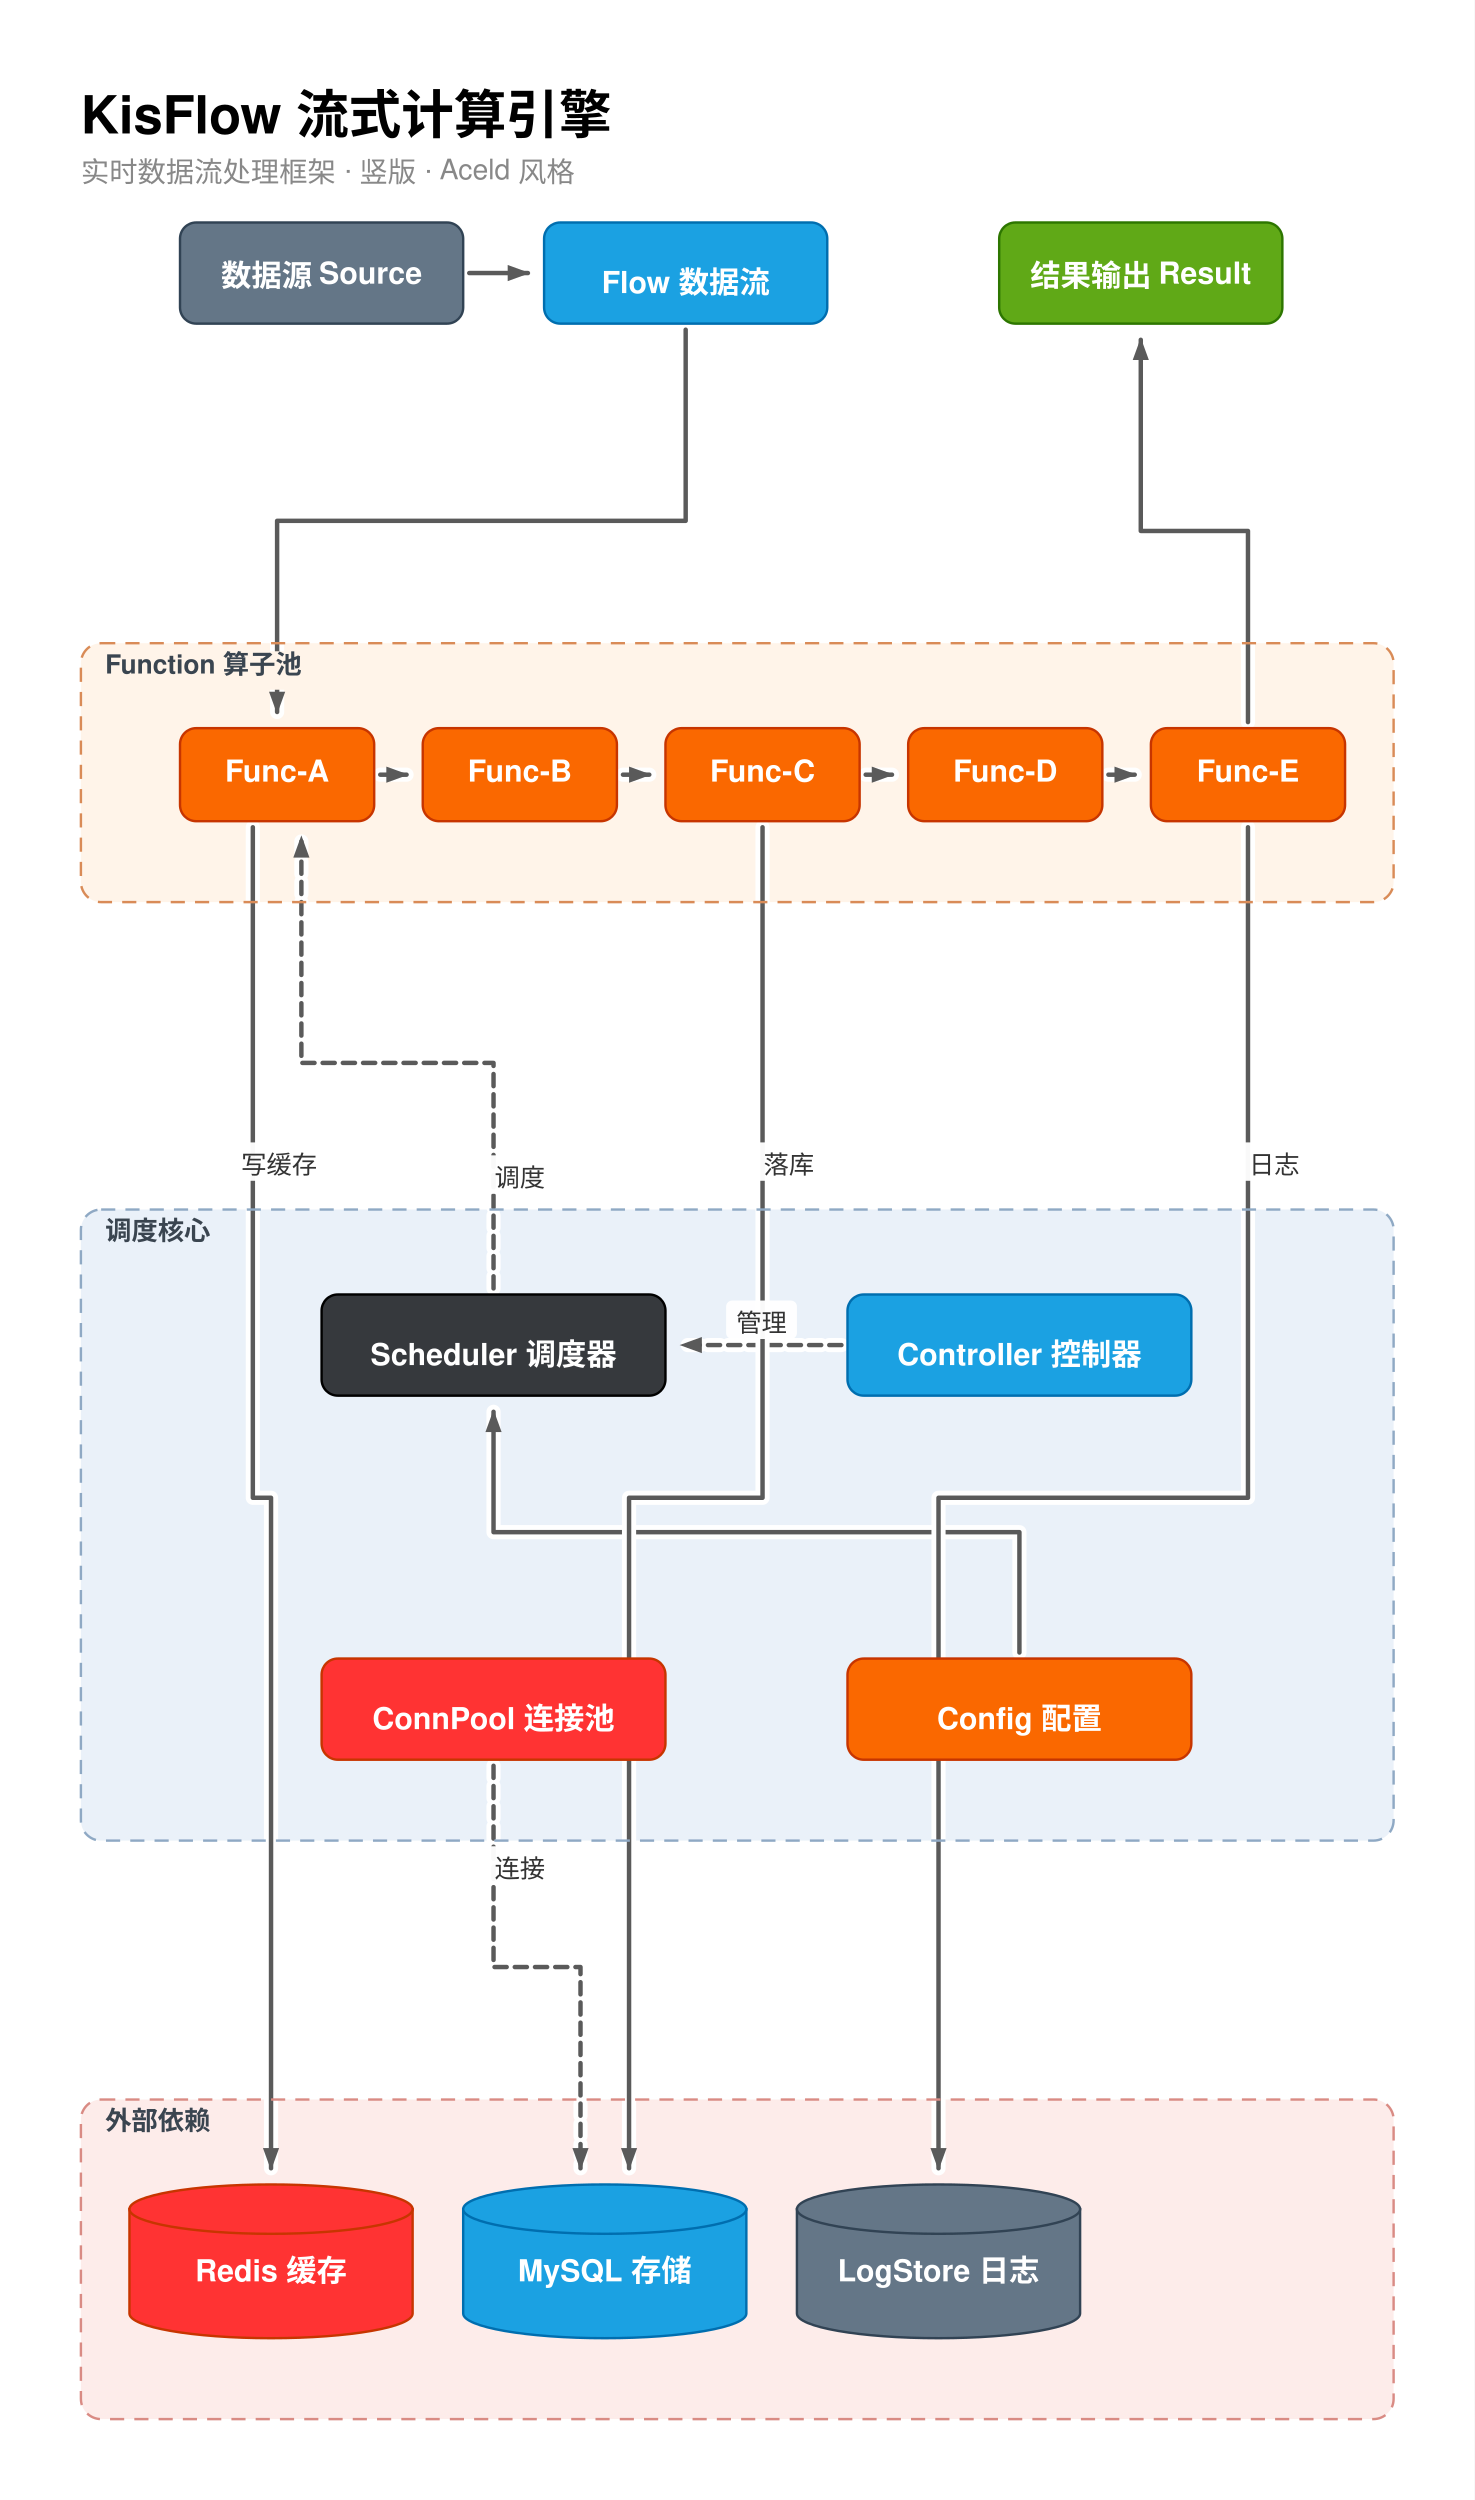
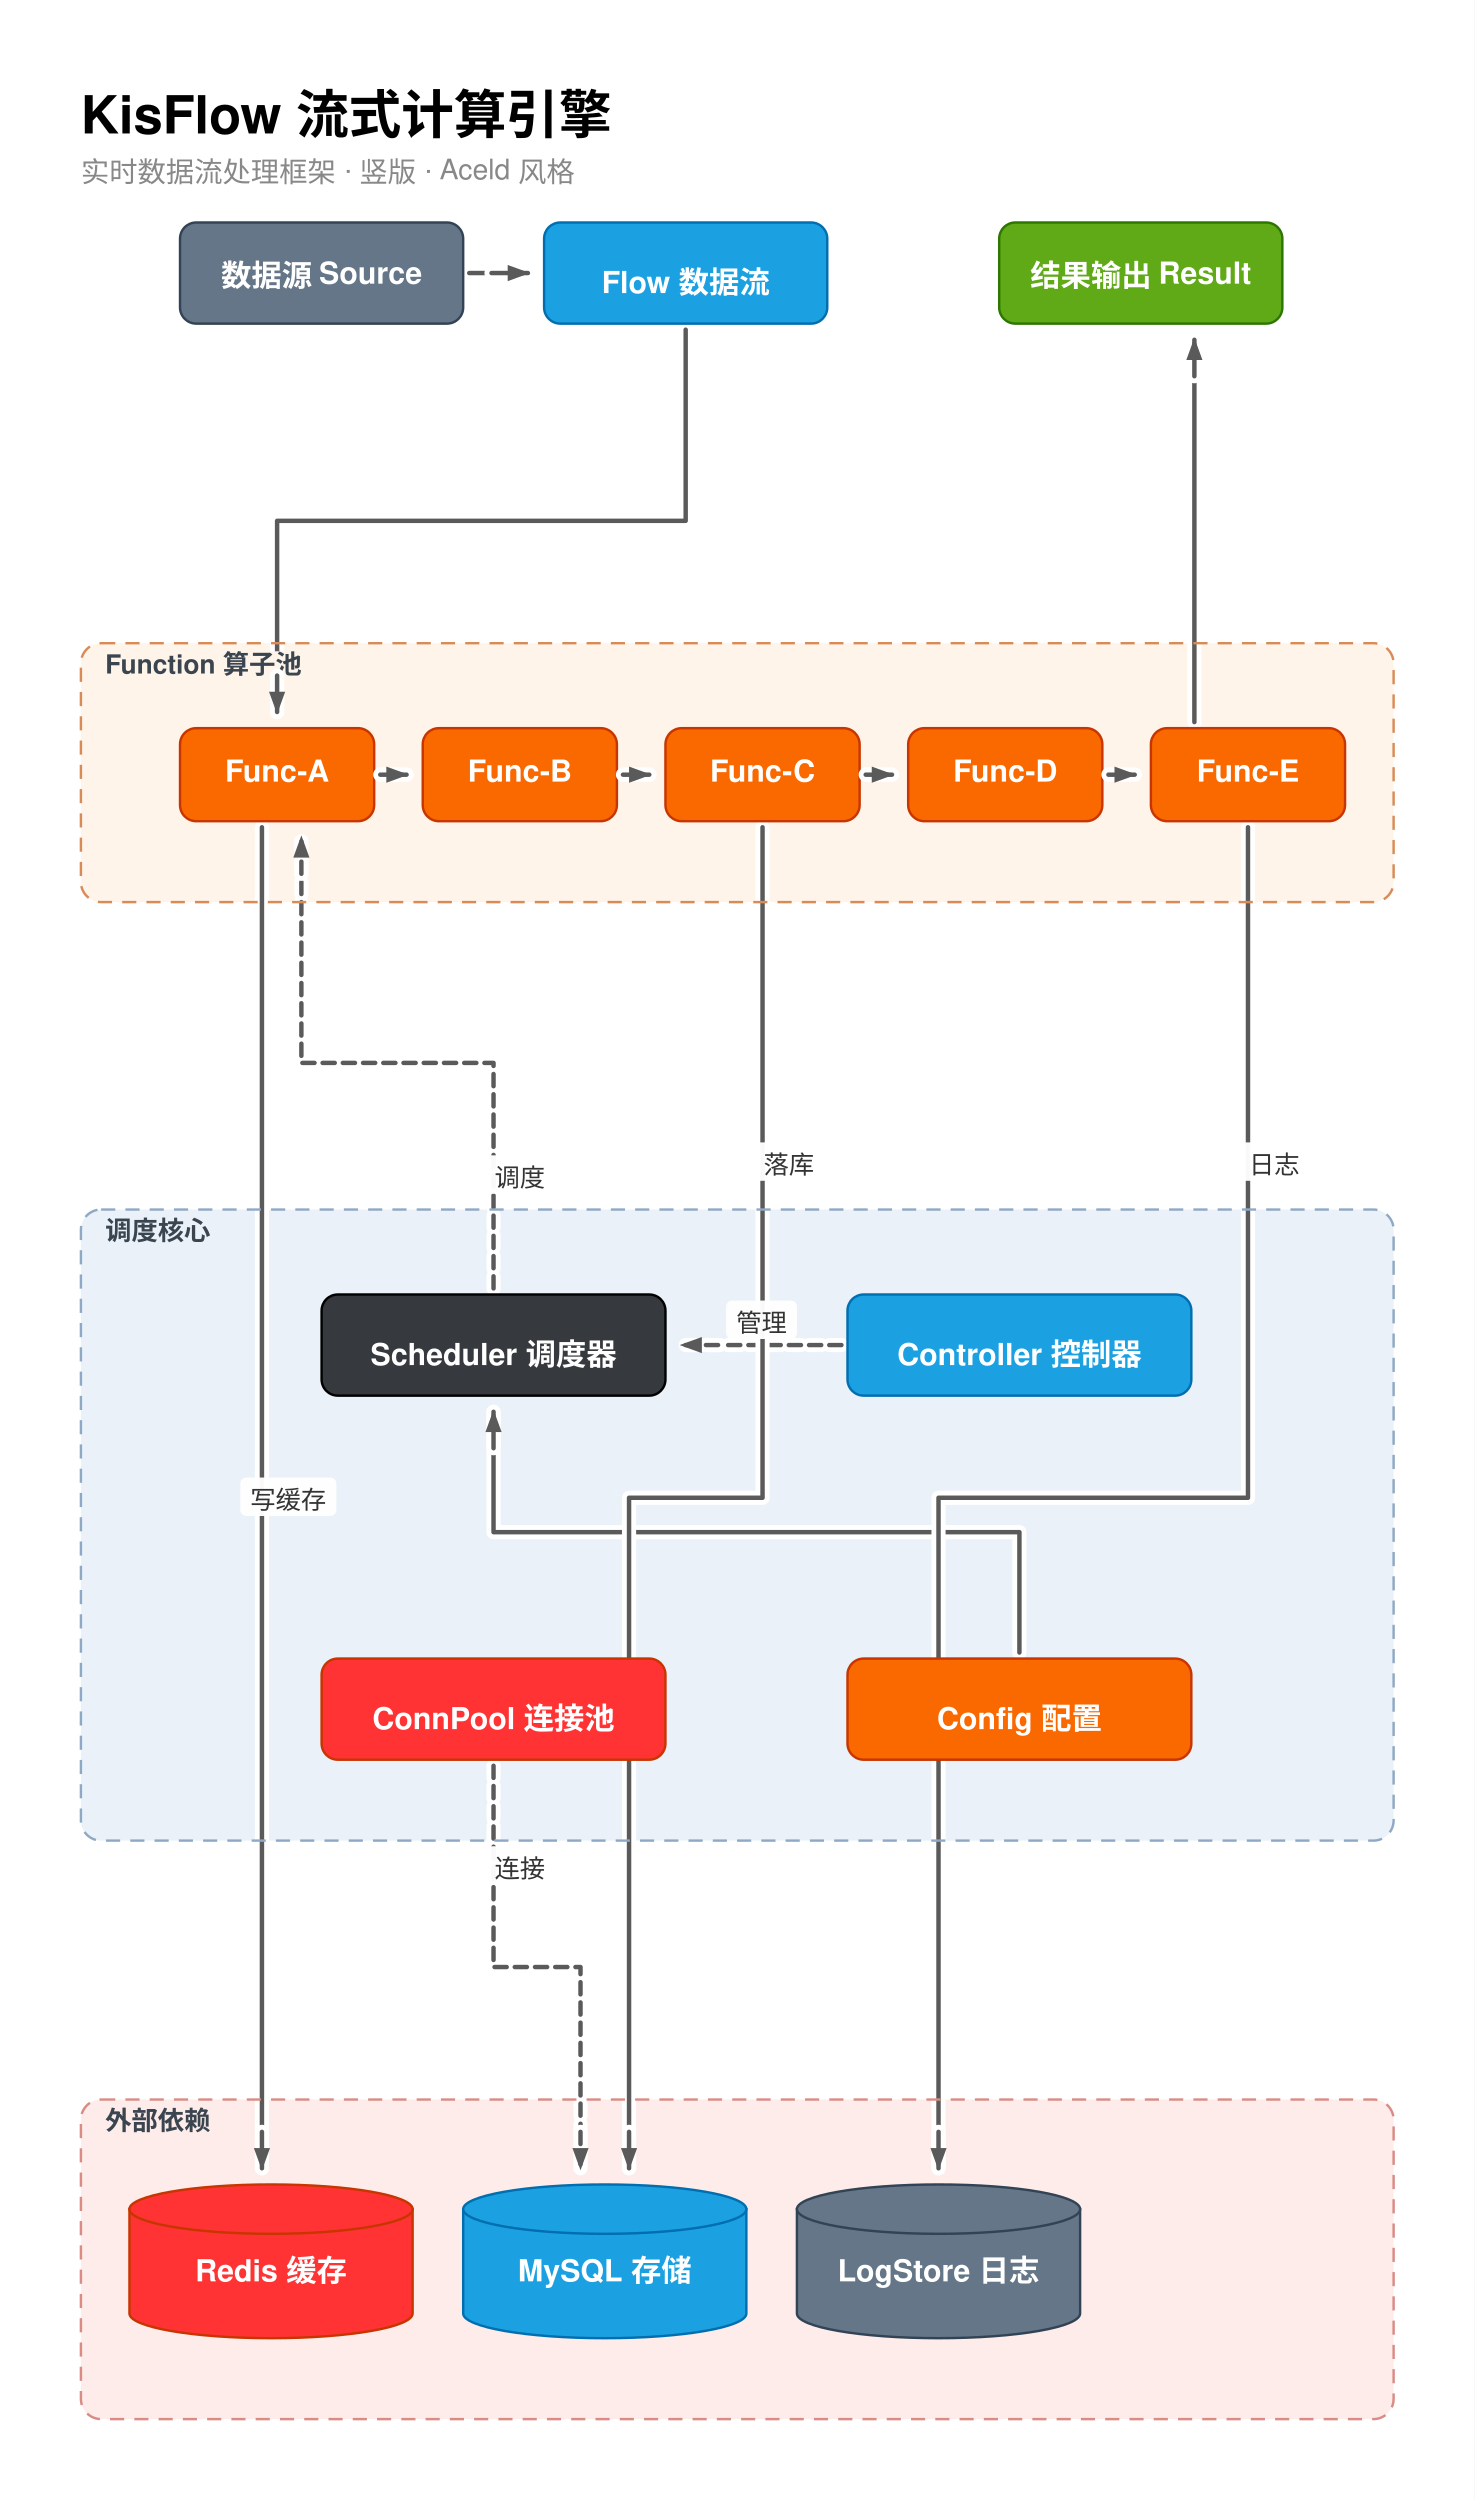
<svg xmlns="http://www.w3.org/2000/svg" width="729" height="1236" viewBox="0 0 729 1236">
  <rect x="0" y="0" width="729.0" height="1236.0" fill="#ffffff" />
  <rect x="40.0" y="318.0" width="649.0" height="128.0" rx="10" ry="10" fill="#FFF4E9" stroke="none" stroke-width="0" />
  <rect x="40.0" y="598.0" width="649.0" height="312.0" rx="10" ry="10" fill="#EAF1F9" stroke="none" stroke-width="0" />
  <rect x="40.0" y="1038.0" width="649.0" height="158.0" rx="10" ry="10" fill="#FDECEA" stroke="none" stroke-width="0" />
  <marker id="ah_5a5a5a" markerWidth="13" markerHeight="13" refX="10" refY="4" orient="auto" markerUnits="userSpaceOnUse">
    <path d="M0,0 L11,4 L0,8 Z" fill="#5a5a5a" />
  </marker>
-   <path d="M232.0,135.0 L246.5,135.0 L246.5,135.0 L261.0,135.0" fill="none" stroke="#ffffff" stroke-width="7.0" stroke-linejoin="round" stroke-linecap="round" />
-   <path d="M232.0,135.0 L246.5,135.0 L246.5,135.0 L261.0,135.0" fill="none" stroke="#5a5a5a" stroke-width="2.2" stroke-linejoin="round" stroke-linecap="round" marker-end="url(#ah_5a5a5a)" />
+   <path d="M232.0,135.0 L261.0,135.0" fill="none" stroke="#ffffff" stroke-width="7.0" stroke-linejoin="round" stroke-linecap="round" />
+   <path d="M232.0,135.0 L261.0,135.0" fill="none" stroke="#5a5a5a" stroke-width="2.2" stroke-linejoin="round" stroke-linecap="round" />
  <path d="M339.0,163.0 L339.0,257.5 L137.0,257.5 L137.0,352.0" fill="none" stroke="#ffffff" stroke-width="7.0" stroke-linejoin="round" stroke-linecap="round" />
-   <path d="M339.0,163.0 L339.0,257.5 L137.0,257.5 L137.0,352.0" fill="none" stroke="#5a5a5a" stroke-width="2.2" stroke-linejoin="round" stroke-linecap="round" marker-end="url(#ah_5a5a5a)" />
-   <path d="M188.0,383.0 L194.5,383.0 L194.5,383.0 L201.0,383.0" fill="none" stroke="#ffffff" stroke-width="7.0" stroke-linejoin="round" stroke-linecap="round" />
-   <path d="M188.0,383.0 L194.5,383.0 L194.5,383.0 L201.0,383.0" fill="none" stroke="#5a5a5a" stroke-width="2.2" stroke-linejoin="round" stroke-linecap="round" marker-end="url(#ah_5a5a5a)" />
-   <path d="M308.0,383.0 L314.5,383.0 L314.5,383.0 L321.0,383.0" fill="none" stroke="#ffffff" stroke-width="7.0" stroke-linejoin="round" stroke-linecap="round" />
-   <path d="M308.0,383.0 L314.5,383.0 L314.5,383.0 L321.0,383.0" fill="none" stroke="#5a5a5a" stroke-width="2.2" stroke-linejoin="round" stroke-linecap="round" marker-end="url(#ah_5a5a5a)" />
-   <path d="M428.0,383.0 L434.5,383.0 L434.5,383.0 L441.0,383.0" fill="none" stroke="#ffffff" stroke-width="7.0" stroke-linejoin="round" stroke-linecap="round" />
-   <path d="M428.0,383.0 L434.5,383.0 L434.5,383.0 L441.0,383.0" fill="none" stroke="#5a5a5a" stroke-width="2.2" stroke-linejoin="round" stroke-linecap="round" marker-end="url(#ah_5a5a5a)" />
-   <path d="M548.0,383.0 L554.5,383.0 L554.5,383.0 L561.0,383.0" fill="none" stroke="#ffffff" stroke-width="7.0" stroke-linejoin="round" stroke-linecap="round" />
-   <path d="M548.0,383.0 L554.5,383.0 L554.5,383.0 L561.0,383.0" fill="none" stroke="#5a5a5a" stroke-width="2.2" stroke-linejoin="round" stroke-linecap="round" marker-end="url(#ah_5a5a5a)" />
-   <path d="M617.0,357.0 L617.0,262.5 L564.0,262.5 L564.0,168.0" fill="none" stroke="#ffffff" stroke-width="7.0" stroke-linejoin="round" stroke-linecap="round" />
-   <path d="M617.0,357.0 L617.0,262.5 L564.0,262.5 L564.0,168.0" fill="none" stroke="#5a5a5a" stroke-width="2.2" stroke-linejoin="round" stroke-linecap="round" marker-end="url(#ah_5a5a5a)" />
-   <path d="M416.0,665.0 L376.5,665.0 L376.5,665.0 L337.0,665.0" fill="none" stroke="#ffffff" stroke-width="7.0" stroke-linejoin="round" stroke-linecap="round" stroke-dasharray="6,4" />
-   <path d="M416.0,665.0 L376.5,665.0 L376.5,665.0 L337.0,665.0" fill="none" stroke="#5a5a5a" stroke-width="2.2" stroke-linejoin="round" stroke-linecap="round" stroke-dasharray="6,4" marker-end="url(#ah_5a5a5a)" />
+   <path d="M339.0,163.0 L339.0,257.5 L137.0,257.5 L137.0,352.0" fill="none" stroke="#5a5a5a" stroke-width="2.2" stroke-linejoin="round" stroke-linecap="round" />
+   <path d="M188.0,383.0 L201.0,383.0" fill="none" stroke="#ffffff" stroke-width="7.0" stroke-linejoin="round" stroke-linecap="round" />
+   <path d="M188.0,383.0 L201.0,383.0" fill="none" stroke="#5a5a5a" stroke-width="2.2" stroke-linejoin="round" stroke-linecap="round" />
+   <path d="M308.0,383.0 L321.0,383.0" fill="none" stroke="#ffffff" stroke-width="7.0" stroke-linejoin="round" stroke-linecap="round" />
+   <path d="M308.0,383.0 L321.0,383.0" fill="none" stroke="#5a5a5a" stroke-width="2.2" stroke-linejoin="round" stroke-linecap="round" />
+   <path d="M428.0,383.0 L441.0,383.0" fill="none" stroke="#ffffff" stroke-width="7.0" stroke-linejoin="round" stroke-linecap="round" />
+   <path d="M428.0,383.0 L441.0,383.0" fill="none" stroke="#5a5a5a" stroke-width="2.2" stroke-linejoin="round" stroke-linecap="round" />
+   <path d="M548.0,383.0 L561.0,383.0" fill="none" stroke="#ffffff" stroke-width="7.0" stroke-linejoin="round" stroke-linecap="round" />
+   <path d="M548.0,383.0 L561.0,383.0" fill="none" stroke="#5a5a5a" stroke-width="2.2" stroke-linejoin="round" stroke-linecap="round" />
+   <path d="M590.5,357.0 L590.5,168.0" fill="none" stroke="#ffffff" stroke-width="7.0" stroke-linejoin="round" stroke-linecap="round" />
+   <path d="M590.5,357.0 L590.5,168.0" fill="none" stroke="#5a5a5a" stroke-width="2.2" stroke-linejoin="round" stroke-linecap="round" />
+   <path d="M416.0,665.0 L337.0,665.0" fill="none" stroke="#ffffff" stroke-width="7.0" stroke-linejoin="round" stroke-linecap="round" stroke-dasharray="6,4" />
+   <path d="M416.0,665.0 L337.0,665.0" fill="none" stroke="#5a5a5a" stroke-width="2.2" stroke-linejoin="round" stroke-linecap="round" stroke-dasharray="6,4" />
  <path d="M244.0,637.0 L244.0,525.5 L149.0,525.5 L149.0,414.0" fill="none" stroke="#ffffff" stroke-width="7.0" stroke-linejoin="round" stroke-linecap="round" stroke-dasharray="6,4" />
-   <path d="M244.0,637.0 L244.0,525.5 L149.0,525.5 L149.0,414.0" fill="none" stroke="#5a5a5a" stroke-width="2.2" stroke-linejoin="round" stroke-linecap="round" stroke-dasharray="6,4" marker-end="url(#ah_5a5a5a)" />
+   <path d="M244.0,637.0 L244.0,525.5 L149.0,525.5 L149.0,414.0" fill="none" stroke="#5a5a5a" stroke-width="2.2" stroke-linejoin="round" stroke-linecap="round" stroke-dasharray="6,4" />
  <path d="M504.0,817.0 L504.0,757.5 L244.0,757.5 L244.0,698.0" fill="none" stroke="#ffffff" stroke-width="7.0" stroke-linejoin="round" stroke-linecap="round" />
-   <path d="M504.0,817.0 L504.0,757.5 L244.0,757.5 L244.0,698.0" fill="none" stroke="#5a5a5a" stroke-width="2.2" stroke-linejoin="round" stroke-linecap="round" marker-end="url(#ah_5a5a5a)" />
+   <path d="M504.0,817.0 L504.0,757.5 L244.0,757.5 L244.0,698.0" fill="none" stroke="#5a5a5a" stroke-width="2.2" stroke-linejoin="round" stroke-linecap="round" />
  <path d="M244.0,873.0 L244.0,972.5 L287.0,972.5 L287.0,1072.0" fill="none" stroke="#ffffff" stroke-width="7.0" stroke-linejoin="round" stroke-linecap="round" stroke-dasharray="6,4" />
-   <path d="M244.0,873.0 L244.0,972.5 L287.0,972.5 L287.0,1072.0" fill="none" stroke="#5a5a5a" stroke-width="2.2" stroke-linejoin="round" stroke-linecap="round" stroke-dasharray="6,4" marker-end="url(#ah_5a5a5a)" />
-   <path d="M125.0,409.0 L125.0,740.5 L134.0,740.5 L134.0,1072.0" fill="none" stroke="#ffffff" stroke-width="7.0" stroke-linejoin="round" stroke-linecap="round" />
-   <path d="M125.0,409.0 L125.0,740.5 L134.0,740.5 L134.0,1072.0" fill="none" stroke="#5a5a5a" stroke-width="2.2" stroke-linejoin="round" stroke-linecap="round" marker-end="url(#ah_5a5a5a)" />
+   <path d="M244.0,873.0 L244.0,972.5 L287.0,972.5 L287.0,1072.0" fill="none" stroke="#5a5a5a" stroke-width="2.2" stroke-linejoin="round" stroke-linecap="round" stroke-dasharray="6,4" />
+   <path d="M129.5,409.0 L129.5,1072.0" fill="none" stroke="#ffffff" stroke-width="7.0" stroke-linejoin="round" stroke-linecap="round" />
+   <path d="M129.5,409.0 L129.5,1072.0" fill="none" stroke="#5a5a5a" stroke-width="2.2" stroke-linejoin="round" stroke-linecap="round" />
  <path d="M377.0,409.0 L377.0,740.5 L311.0,740.5 L311.0,1072.0" fill="none" stroke="#ffffff" stroke-width="7.0" stroke-linejoin="round" stroke-linecap="round" />
-   <path d="M377.0,409.0 L377.0,740.5 L311.0,740.5 L311.0,1072.0" fill="none" stroke="#5a5a5a" stroke-width="2.2" stroke-linejoin="round" stroke-linecap="round" marker-end="url(#ah_5a5a5a)" />
+   <path d="M377.0,409.0 L377.0,740.5 L311.0,740.5 L311.0,1072.0" fill="none" stroke="#5a5a5a" stroke-width="2.2" stroke-linejoin="round" stroke-linecap="round" />
  <path d="M617.0,409.0 L617.0,740.5 L464.0,740.5 L464.0,1072.0" fill="none" stroke="#ffffff" stroke-width="7.0" stroke-linejoin="round" stroke-linecap="round" />
-   <path d="M617.0,409.0 L617.0,740.5 L464.0,740.5 L464.0,1072.0" fill="none" stroke="#5a5a5a" stroke-width="2.2" stroke-linejoin="round" stroke-linecap="round" marker-end="url(#ah_5a5a5a)" />
+   <path d="M617.0,409.0 L617.0,740.5 L464.0,740.5 L464.0,1072.0" fill="none" stroke="#5a5a5a" stroke-width="2.2" stroke-linejoin="round" stroke-linecap="round" />
  <rect x="89.0" y="110.0" width="140.0" height="50.0" rx="8" ry="8" fill="#647687" stroke="#314354" stroke-width="1.2" />
  <text x="159.0" y="135.0" fill="#ffffff" font-size="15" font-weight="700" font-family="Helvetica, Arial, PingFang SC, Microsoft YaHei, sans-serif" text-anchor="middle" dominant-baseline="central">数据源 Source</text>
  <rect x="269.0" y="110.0" width="140.0" height="50.0" rx="8" ry="8" fill="#1ba1e2" stroke="#006EAF" stroke-width="1.2" />
  <text x="339.0" y="135.0" fill="#ffffff" font-size="15" font-weight="700" font-family="Helvetica, Arial, PingFang SC, Microsoft YaHei, sans-serif" text-anchor="middle" dominant-baseline="central">Flow 数据流</text>
  <rect x="494.0" y="110.0" width="140.0" height="50.0" rx="8" ry="8" fill="#60a917" stroke="#2D7600" stroke-width="1.2" />
  <text x="564.0" y="135.0" fill="#ffffff" font-size="15" font-weight="700" font-family="Helvetica, Arial, PingFang SC, Microsoft YaHei, sans-serif" text-anchor="middle" dominant-baseline="central">结果输出 Result</text>
  <rect x="89.0" y="360.0" width="96.0" height="46.0" rx="8" ry="8" fill="#fa6800" stroke="#C73500" stroke-width="1.2" />
  <text x="137.0" y="383.0" fill="#ffffff" font-size="15" font-weight="700" font-family="Helvetica, Arial, PingFang SC, Microsoft YaHei, sans-serif" text-anchor="middle" dominant-baseline="central">Func-A</text>
  <rect x="209.0" y="360.0" width="96.0" height="46.0" rx="8" ry="8" fill="#fa6800" stroke="#C73500" stroke-width="1.2" />
  <text x="257.0" y="383.0" fill="#ffffff" font-size="15" font-weight="700" font-family="Helvetica, Arial, PingFang SC, Microsoft YaHei, sans-serif" text-anchor="middle" dominant-baseline="central">Func-B</text>
  <rect x="329.0" y="360.0" width="96.0" height="46.0" rx="8" ry="8" fill="#fa6800" stroke="#C73500" stroke-width="1.2" />
  <text x="377.0" y="383.0" fill="#ffffff" font-size="15" font-weight="700" font-family="Helvetica, Arial, PingFang SC, Microsoft YaHei, sans-serif" text-anchor="middle" dominant-baseline="central">Func-C</text>
  <rect x="449.0" y="360.0" width="96.0" height="46.0" rx="8" ry="8" fill="#fa6800" stroke="#C73500" stroke-width="1.2" />
  <text x="497.0" y="383.0" fill="#ffffff" font-size="15" font-weight="700" font-family="Helvetica, Arial, PingFang SC, Microsoft YaHei, sans-serif" text-anchor="middle" dominant-baseline="central">Func-D</text>
  <rect x="569.0" y="360.0" width="96.0" height="46.0" rx="8" ry="8" fill="#fa6800" stroke="#C73500" stroke-width="1.2" />
  <text x="617.0" y="383.0" fill="#ffffff" font-size="15" font-weight="700" font-family="Helvetica, Arial, PingFang SC, Microsoft YaHei, sans-serif" text-anchor="middle" dominant-baseline="central">Func-E</text>
  <rect x="159.0" y="640.0" width="170.0" height="50.0" rx="8" ry="8" fill="#36393d" stroke="#000000" stroke-width="1.2" />
  <text x="244.0" y="665.0" fill="#ffffff" font-size="15" font-weight="700" font-family="Helvetica, Arial, PingFang SC, Microsoft YaHei, sans-serif" text-anchor="middle" dominant-baseline="central">Scheduler 调度器</text>
  <rect x="419.0" y="640.0" width="170.0" height="50.0" rx="8" ry="8" fill="#1ba1e2" stroke="#006EAF" stroke-width="1.2" />
  <text x="504.0" y="665.0" fill="#ffffff" font-size="15" font-weight="700" font-family="Helvetica, Arial, PingFang SC, Microsoft YaHei, sans-serif" text-anchor="middle" dominant-baseline="central">Controller 控制器</text>
  <rect x="159.0" y="820.0" width="170.0" height="50.0" rx="8" ry="8" fill="#FF3333" stroke="#C73500" stroke-width="1.2" />
  <text x="244.0" y="845.0" fill="#ffffff" font-size="15" font-weight="700" font-family="Helvetica, Arial, PingFang SC, Microsoft YaHei, sans-serif" text-anchor="middle" dominant-baseline="central">ConnPool 连接池</text>
  <rect x="419.0" y="820.0" width="170.0" height="50.0" rx="8" ry="8" fill="#fa6800" stroke="#C73500" stroke-width="1.2" />
  <text x="504.0" y="845.0" fill="#ffffff" font-size="15" font-weight="700" font-family="Helvetica, Arial, PingFang SC, Microsoft YaHei, sans-serif" text-anchor="middle" dominant-baseline="central">Config 配置</text>
  <path d="M64.0,1092.2 L64.0,1143.8 A70.0,12.2 0 0 0 204.0,1143.8 L204.0,1092.2 Z" fill="#FF3333" stroke="#C73500" stroke-width="1.2" />
  <ellipse cx="134.0" cy="1092.2" rx="70.0" ry="12.2" fill="#FF3333" stroke="#C73500" stroke-width="1.2" />
  <text x="134.0" y="1118.0" fill="#ffffff" font-size="15" font-weight="700" font-family="Helvetica, Arial, PingFang SC, Microsoft YaHei, sans-serif" text-anchor="middle" dominant-baseline="central">Redis 缓存</text>
  <path d="M229.0,1092.2 L229.0,1143.8 A70.0,12.2 0 0 0 369.0,1143.8 L369.0,1092.2 Z" fill="#1ba1e2" stroke="#006EAF" stroke-width="1.2" />
  <ellipse cx="299.0" cy="1092.2" rx="70.0" ry="12.2" fill="#1ba1e2" stroke="#006EAF" stroke-width="1.2" />
  <text x="299.0" y="1118.0" fill="#ffffff" font-size="15" font-weight="700" font-family="Helvetica, Arial, PingFang SC, Microsoft YaHei, sans-serif" text-anchor="middle" dominant-baseline="central">MySQL 存储</text>
  <path d="M394.0,1092.2 L394.0,1143.8 A70.0,12.2 0 0 0 534.0,1143.8 L534.0,1092.2 Z" fill="#647687" stroke="#314354" stroke-width="1.2" />
  <ellipse cx="464.0" cy="1092.2" rx="70.0" ry="12.2" fill="#647687" stroke="#314354" stroke-width="1.2" />
  <text x="464.0" y="1118.0" fill="#ffffff" font-size="15" font-weight="700" font-family="Helvetica, Arial, PingFang SC, Microsoft YaHei, sans-serif" text-anchor="middle" dominant-baseline="central">LogStore 日志</text>
  <rect x="359.0" y="643.0" width="35.0" height="19" rx="3" fill="#ffffff" stroke="none" opacity="0.96" />
  <text x="376.5" y="653.0" fill="#333" font-size="12.5" font-family="Helvetica, Arial, PingFang SC, Microsoft YaHei, sans-serif" text-anchor="middle" dominant-baseline="central">管理</text>
  <rect x="239.5" y="571.2" width="35.0" height="19" rx="3" fill="#ffffff" stroke="none" opacity="0.96" />
  <text x="257.0" y="581.2" fill="#333" font-size="12.5" font-family="Helvetica, Arial, PingFang SC, Microsoft YaHei, sans-serif" text-anchor="middle" dominant-baseline="central">调度</text>
  <rect x="239.5" y="912.8" width="35.0" height="19" rx="3" fill="#ffffff" stroke="none" opacity="0.96" />
  <text x="257.0" y="922.8" fill="#333" font-size="12.5" font-family="Helvetica, Arial, PingFang SC, Microsoft YaHei, sans-serif" text-anchor="middle" dominant-baseline="central">连接</text>
-   <rect x="114.2" y="564.8" width="47.5" height="19" rx="3" fill="#ffffff" stroke="none" opacity="0.96" />
-   <text x="138.0" y="574.8" fill="#333" font-size="12.5" font-family="Helvetica, Arial, PingFang SC, Microsoft YaHei, sans-serif" text-anchor="middle" dominant-baseline="central">写缓存</text>
+   <rect x="118.8" y="730.5" width="47.5" height="19" rx="3" fill="#ffffff" stroke="none" opacity="0.96" />
+   <text x="142.5" y="740.5" fill="#333" font-size="12.5" font-family="Helvetica, Arial, PingFang SC, Microsoft YaHei, sans-serif" text-anchor="middle" dominant-baseline="central">写缓存</text>
  <rect x="372.5" y="564.8" width="35.0" height="19" rx="3" fill="#ffffff" stroke="none" opacity="0.96" />
  <text x="390.0" y="574.8" fill="#333" font-size="12.5" font-family="Helvetica, Arial, PingFang SC, Microsoft YaHei, sans-serif" text-anchor="middle" dominant-baseline="central">落库</text>
  <rect x="612.5" y="564.8" width="35.0" height="19" rx="3" fill="#ffffff" stroke="none" opacity="0.96" />
  <text x="630.0" y="574.8" fill="#333" font-size="12.5" font-family="Helvetica, Arial, PingFang SC, Microsoft YaHei, sans-serif" text-anchor="middle" dominant-baseline="central">日志</text>
  <rect x="40.0" y="318.0" width="649.0" height="128.0" rx="10" ry="10" fill="none" stroke="#D98B57" stroke-width="1.2" stroke-dasharray="7,5" />
  <rect x="46.0" y="322.0" width="115.4" height="19" rx="3" fill="#FFF4E9" stroke="none" />
  <text x="52.0" y="333.0" fill="#3a4550" font-size="13" font-weight="700" font-family="Helvetica, Arial, PingFang SC, Microsoft YaHei, sans-serif">Function 算子池</text>
  <rect x="40.0" y="598.0" width="649.0" height="312.0" rx="10" ry="10" fill="none" stroke="#8FA9C4" stroke-width="1.2" stroke-dasharray="7,5" />
  <rect x="46.0" y="602.0" width="64.0" height="19" rx="3" fill="#EAF1F9" stroke="none" />
  <text x="52.0" y="613.0" fill="#3a4550" font-size="13" font-weight="700" font-family="Helvetica, Arial, PingFang SC, Microsoft YaHei, sans-serif">调度核心</text>
  <rect x="40.0" y="1038.0" width="649.0" height="158.0" rx="10" ry="10" fill="none" stroke="#D98B84" stroke-width="1.2" stroke-dasharray="7,5" />
  <rect x="46.0" y="1042.0" width="64.0" height="19" rx="3" fill="#FDECEA" stroke="none" />
  <text x="52.0" y="1053.0" fill="#3a4550" font-size="13" font-weight="700" font-family="Helvetica, Arial, PingFang SC, Microsoft YaHei, sans-serif">外部依赖</text>
  <text x="40.0" y="66.0" fill="#000" font-size="26" font-weight="700" font-family="Helvetica, Arial, PingFang SC, Microsoft YaHei, sans-serif">KisFlow 流式计算引擎</text>
  <text x="40.0" y="90.0" fill="#888" font-size="14" font-family="Helvetica, Arial, PingFang SC, Microsoft YaHei, sans-serif">实时数据流处理框架 · 竖版 · Aceld 风格</text>
+   <path d="M243.0,135.0 L261.0,135.0" fill="none" stroke="#ffffff" stroke-width="7.0" stroke-linejoin="round" stroke-linecap="round" />
+   <path d="M243.0,135.0 L261.0,135.0" fill="none" stroke="#5a5a5a" stroke-width="2.2" stroke-linejoin="round" stroke-linecap="round" marker-end="url(#ah_5a5a5a)" />
+   <path d="M137.0,334.0 L137.0,352.0" fill="none" stroke="#ffffff" stroke-width="7.0" stroke-linejoin="round" stroke-linecap="round" />
+   <path d="M137.0,334.0 L137.0,352.0" fill="none" stroke="#5a5a5a" stroke-width="2.2" stroke-linejoin="round" stroke-linecap="round" marker-end="url(#ah_5a5a5a)" />
+   <path d="M188.0,383.0 L201.0,383.0" fill="none" stroke="#ffffff" stroke-width="7.0" stroke-linejoin="round" stroke-linecap="round" />
+   <path d="M188.0,383.0 L201.0,383.0" fill="none" stroke="#5a5a5a" stroke-width="2.2" stroke-linejoin="round" stroke-linecap="round" marker-end="url(#ah_5a5a5a)" />
+   <path d="M308.0,383.0 L321.0,383.0" fill="none" stroke="#ffffff" stroke-width="7.0" stroke-linejoin="round" stroke-linecap="round" />
+   <path d="M308.0,383.0 L321.0,383.0" fill="none" stroke="#5a5a5a" stroke-width="2.2" stroke-linejoin="round" stroke-linecap="round" marker-end="url(#ah_5a5a5a)" />
+   <path d="M428.0,383.0 L441.0,383.0" fill="none" stroke="#ffffff" stroke-width="7.0" stroke-linejoin="round" stroke-linecap="round" />
+   <path d="M428.0,383.0 L441.0,383.0" fill="none" stroke="#5a5a5a" stroke-width="2.2" stroke-linejoin="round" stroke-linecap="round" marker-end="url(#ah_5a5a5a)" />
+   <path d="M548.0,383.0 L561.0,383.0" fill="none" stroke="#ffffff" stroke-width="7.0" stroke-linejoin="round" stroke-linecap="round" />
+   <path d="M548.0,383.0 L561.0,383.0" fill="none" stroke="#5a5a5a" stroke-width="2.2" stroke-linejoin="round" stroke-linecap="round" marker-end="url(#ah_5a5a5a)" />
+   <path d="M590.5,186.0 L590.5,168.0" fill="none" stroke="#ffffff" stroke-width="7.0" stroke-linejoin="round" stroke-linecap="round" />
+   <path d="M590.5,186.0 L590.5,168.0" fill="none" stroke="#5a5a5a" stroke-width="2.2" stroke-linejoin="round" stroke-linecap="round" marker-end="url(#ah_5a5a5a)" />
+   <path d="M355.0,665.0 L337.0,665.0" fill="none" stroke="#ffffff" stroke-width="7.0" stroke-linejoin="round" stroke-linecap="round" stroke-dasharray="6,4" />
+   <path d="M355.0,665.0 L337.0,665.0" fill="none" stroke="#5a5a5a" stroke-width="2.2" stroke-linejoin="round" stroke-linecap="round" stroke-dasharray="6,4" marker-end="url(#ah_5a5a5a)" />
+   <path d="M149.0,432.0 L149.0,414.0" fill="none" stroke="#ffffff" stroke-width="7.0" stroke-linejoin="round" stroke-linecap="round" stroke-dasharray="6,4" />
+   <path d="M149.0,432.0 L149.0,414.0" fill="none" stroke="#5a5a5a" stroke-width="2.2" stroke-linejoin="round" stroke-linecap="round" stroke-dasharray="6,4" marker-end="url(#ah_5a5a5a)" />
+   <path d="M244.0,716.0 L244.0,698.0" fill="none" stroke="#ffffff" stroke-width="7.0" stroke-linejoin="round" stroke-linecap="round" />
+   <path d="M244.0,716.0 L244.0,698.0" fill="none" stroke="#5a5a5a" stroke-width="2.2" stroke-linejoin="round" stroke-linecap="round" marker-end="url(#ah_5a5a5a)" />
+   <path d="M287.0,1054.0 L287.0,1072.0" fill="none" stroke="#ffffff" stroke-width="7.0" stroke-linejoin="round" stroke-linecap="round" stroke-dasharray="6,4" />
+   <path d="M287.0,1054.0 L287.0,1072.0" fill="none" stroke="#5a5a5a" stroke-width="2.2" stroke-linejoin="round" stroke-linecap="round" stroke-dasharray="6,4" marker-end="url(#ah_5a5a5a)" />
+   <path d="M129.5,1054.0 L129.5,1072.0" fill="none" stroke="#ffffff" stroke-width="7.0" stroke-linejoin="round" stroke-linecap="round" />
+   <path d="M129.5,1054.0 L129.5,1072.0" fill="none" stroke="#5a5a5a" stroke-width="2.2" stroke-linejoin="round" stroke-linecap="round" marker-end="url(#ah_5a5a5a)" />
+   <path d="M311.0,1054.0 L311.0,1072.0" fill="none" stroke="#ffffff" stroke-width="7.0" stroke-linejoin="round" stroke-linecap="round" />
+   <path d="M311.0,1054.0 L311.0,1072.0" fill="none" stroke="#5a5a5a" stroke-width="2.2" stroke-linejoin="round" stroke-linecap="round" marker-end="url(#ah_5a5a5a)" />
+   <path d="M464.0,1054.0 L464.0,1072.0" fill="none" stroke="#ffffff" stroke-width="7.0" stroke-linejoin="round" stroke-linecap="round" />
+   <path d="M464.0,1054.0 L464.0,1072.0" fill="none" stroke="#5a5a5a" stroke-width="2.2" stroke-linejoin="round" stroke-linecap="round" marker-end="url(#ah_5a5a5a)" />
</svg>
